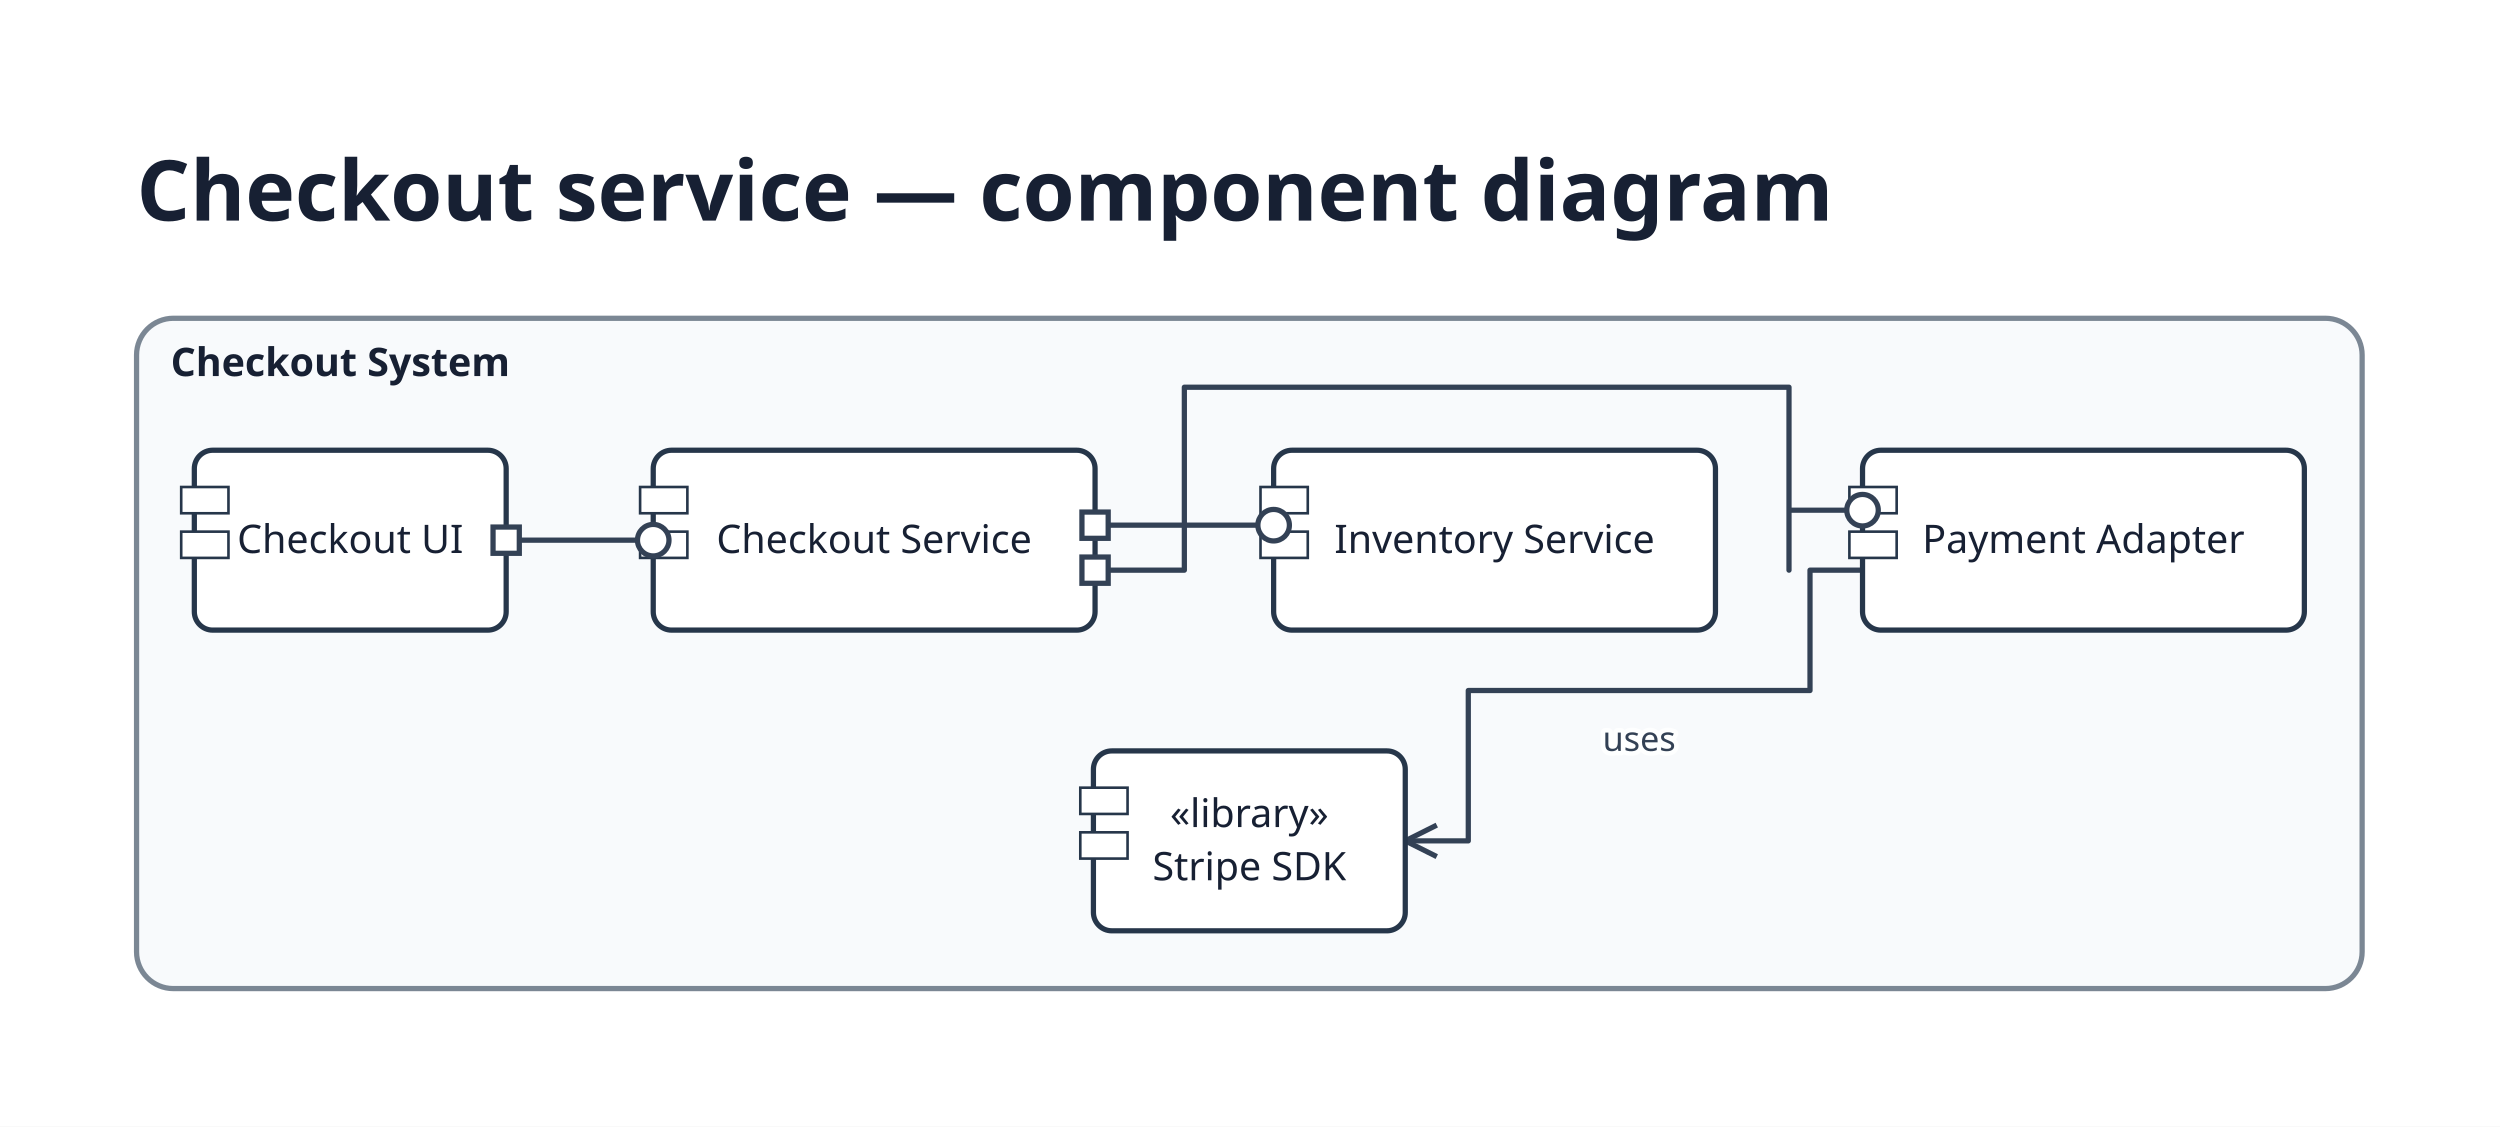
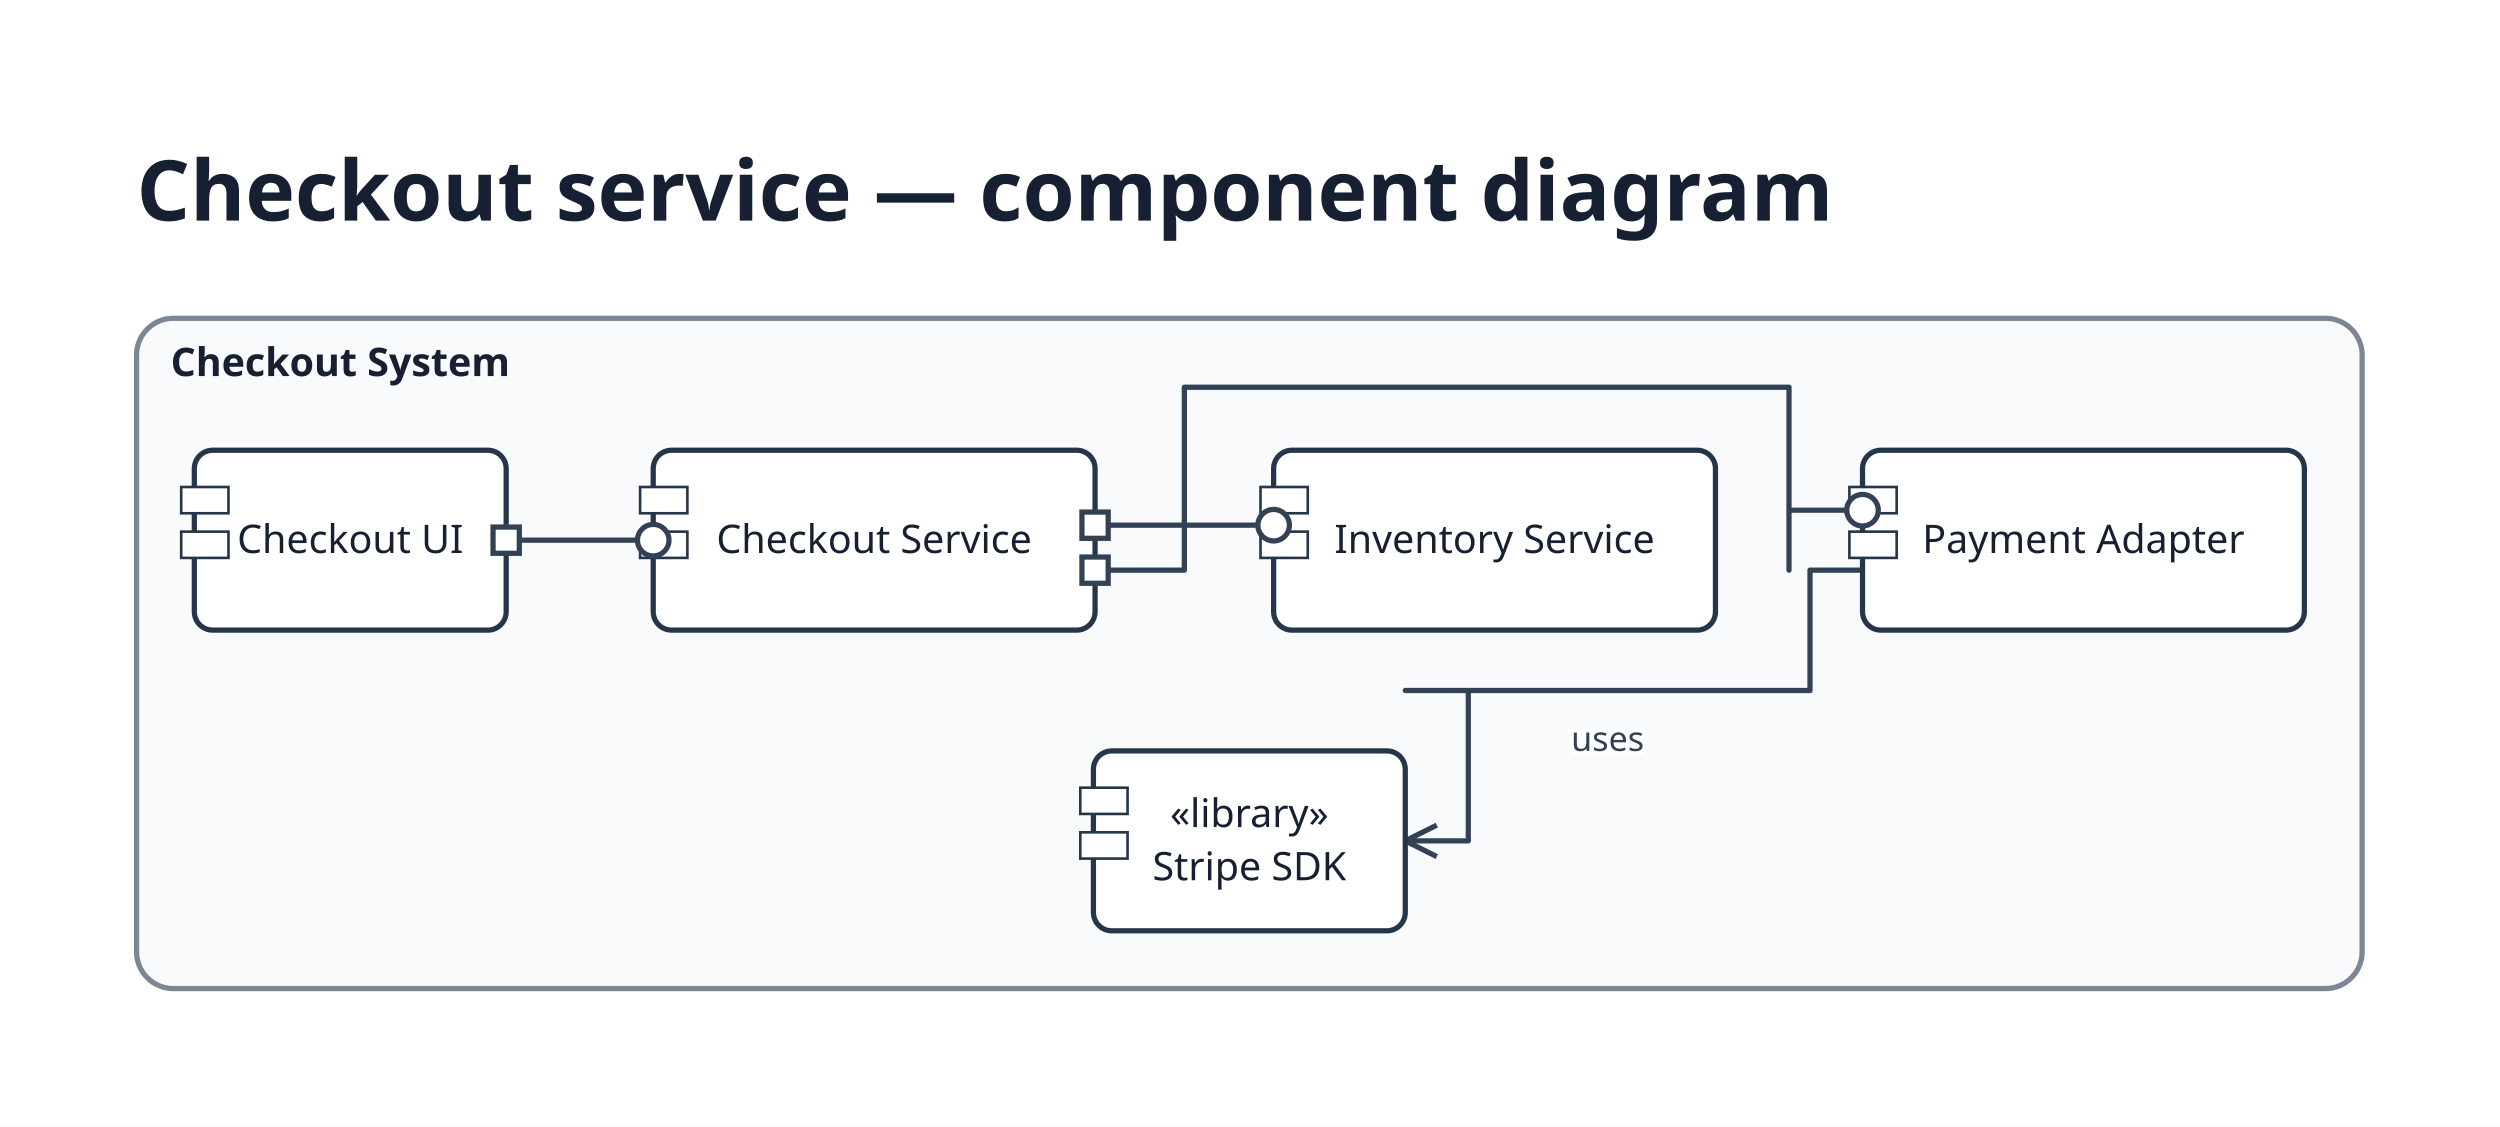
<svg xmlns="http://www.w3.org/2000/svg" width="952" height="429" viewBox="0 0 952 429" role="img" aria-label="uml-component-example">
  <rect width="100%" height="100%" fill="#ffffff" />
  <g id="boundaries">
    <rect x="52" y="121.2" width="847.5" height="255.25" rx="14" fill="#f8fafc" stroke="#7b8794" stroke-width="2" />
  </g>
  <g id="corridor-dividers" />
  <g id="lines">
    <g data-line="web-checkout">
      <polyline points="192.75,205.7 248.75,205.7" fill="none" stroke="#334155" stroke-width="2" stroke-linejoin="round" stroke-linecap="round" />
    </g>
    <g data-line="checkout-inventory">
      <polyline points="417,199.992 485,199.992" fill="none" stroke="#334155" stroke-width="2" stroke-linejoin="round" stroke-linecap="round" />
    </g>
    <g data-line="checkout-payment">
      <polyline points="417,217.117 451,217.117 451,147.45 681.25,147.45 681.25,217.117 681.25,194.283 709.25,194.283" fill="none" stroke="#334155" stroke-width="2" stroke-linejoin="round" stroke-linecap="round" />
    </g>
    <g data-line="payment-sdk">
-       <polyline points="709.25,217.117 689.25,217.117 689.25,262.95 559.125,262.95 559.125,320.2 535.125,320.2" fill="none" stroke="#334155" stroke-width="2" stroke-linejoin="round" stroke-linecap="round" />
+       <polyline points="709.25,217.117 689.25,217.117 689.25,262.95 535.125,262.95 559.125,262.95 559.125,320.2 535.125,320.2" fill="none" stroke="#334155" stroke-width="2" stroke-linejoin="round" stroke-linecap="round" />
      <path d="M 547.125 314.2 L 535.125 320.2 L 547.125 326.2" fill="none" stroke="#334155" stroke-width="2" stroke-linejoin="round" />
    </g>
  </g>
  <g id="objects">
    <g>
      <rect x="74" y="171.45" width="118.75" height="68.5" rx="7" fill="#ffffff" stroke="#26364a" stroke-width="2" />
      <rect x="69" y="185.45" width="18" height="10" fill="white" stroke="#26364a" />
      <rect x="69" y="202.45" width="18" height="10" fill="white" stroke="#26364a" />
    </g>
    <g>
      <rect x="248.75" y="171.45" width="168.25" height="68.5" rx="7" fill="#ffffff" stroke="#26364a" stroke-width="2" />
      <rect x="243.75" y="185.45" width="18" height="10" fill="white" stroke="#26364a" />
      <rect x="243.75" y="202.45" width="18" height="10" fill="white" stroke="#26364a" />
    </g>
    <g>
      <rect x="485" y="171.45" width="168.25" height="68.5" rx="7" fill="#ffffff" stroke="#26364a" stroke-width="2" />
      <rect x="480" y="185.45" width="18" height="10" fill="white" stroke="#26364a" />
      <rect x="480" y="202.45" width="18" height="10" fill="white" stroke="#26364a" />
    </g>
    <g>
      <rect x="709.25" y="171.45" width="168.25" height="68.5" rx="7" fill="#ffffff" stroke="#26364a" stroke-width="2" />
      <rect x="704.25" y="185.45" width="18" height="10" fill="white" stroke="#26364a" />
      <rect x="704.25" y="202.45" width="18" height="10" fill="white" stroke="#26364a" />
    </g>
    <g>
      <rect x="416.375" y="285.95" width="118.75" height="68.5" rx="7" fill="#ffffff" stroke="#26364a" stroke-width="2" />
      <rect x="411.375" y="299.95" width="18" height="10" fill="white" stroke="#26364a" />
      <rect x="411.375" y="316.95" width="18" height="10" fill="white" stroke="#26364a" />
    </g>
  </g>
  <g id="ports">
    <rect x="187.75" y="200.7" width="10" height="10" fill="white" stroke="#334155" stroke-width="2" />
    <circle cx="248.75" cy="205.7" r="6" fill="white" stroke="#334155" stroke-width="2" />
    <rect x="412" y="194.992" width="10" height="10" fill="white" stroke="#334155" stroke-width="2" />
    <rect x="412" y="212.117" width="10" height="10" fill="white" stroke="#334155" stroke-width="2" />
    <circle cx="485" cy="199.992" r="6" fill="white" stroke="#334155" stroke-width="2" />
    <circle cx="709.25" cy="194.283" r="6" fill="white" stroke="#334155" stroke-width="2" />
  </g>
  <g id="text">
    <text x="52" y="84" text-anchor="start" fill="#172033" font-family="ui-rounded, 'Comic Sans MS', sans-serif" font-size="32" font-weight="700">Checkout service — component diagram</text>
    <text x="65" y="143.2" text-anchor="start" fill="#172033" font-family="ui-rounded, 'Comic Sans MS', sans-serif" font-size="15" font-weight="700">Checkout System</text>
    <text x="133.375" y="210.575" text-anchor="middle" fill="#172033" font-family="ui-rounded, 'Comic Sans MS', sans-serif" font-size="15" font-weight="450">Checkout UI</text>
    <text x="332.875" y="210.575" text-anchor="middle" fill="#172033" font-family="ui-rounded, 'Comic Sans MS', sans-serif" font-size="15" font-weight="450">Checkout Service</text>
    <text x="569.125" y="210.575" text-anchor="middle" fill="#172033" font-family="ui-rounded, 'Comic Sans MS', sans-serif" font-size="15" font-weight="450">Inventory Service</text>
    <text x="793.375" y="210.575" text-anchor="middle" fill="#172033" font-family="ui-rounded, 'Comic Sans MS', sans-serif" font-size="15" font-weight="450">Payment Adapter</text>
    <text x="475.75" y="314.95" text-anchor="middle" fill="#172033" font-family="ui-rounded, 'Comic Sans MS', sans-serif" font-size="15" font-weight="450">«library»</text>
    <text x="475.75" y="335.2" text-anchor="middle" fill="#172033" font-family="ui-rounded, 'Comic Sans MS', sans-serif" font-size="15" font-weight="450">Stripe SDK</text>
    <g data-line-label="payment-sdk">
-       <text x="624.188" y="285.95" text-anchor="middle" font-family="ui-rounded, sans-serif" font-size="13" fill="#334155" stroke="#ffffff" stroke-opacity=".92" stroke-width="3.5" stroke-linejoin="round" paint-order="stroke fill">uses</text>
+       <text x="612.188" y="285.95" text-anchor="middle" font-family="ui-rounded, sans-serif" font-size="13" fill="#334155" stroke="#ffffff" stroke-opacity=".92" stroke-width="3.5" stroke-linejoin="round" paint-order="stroke fill">uses</text>
    </g>
  </g>
</svg>
